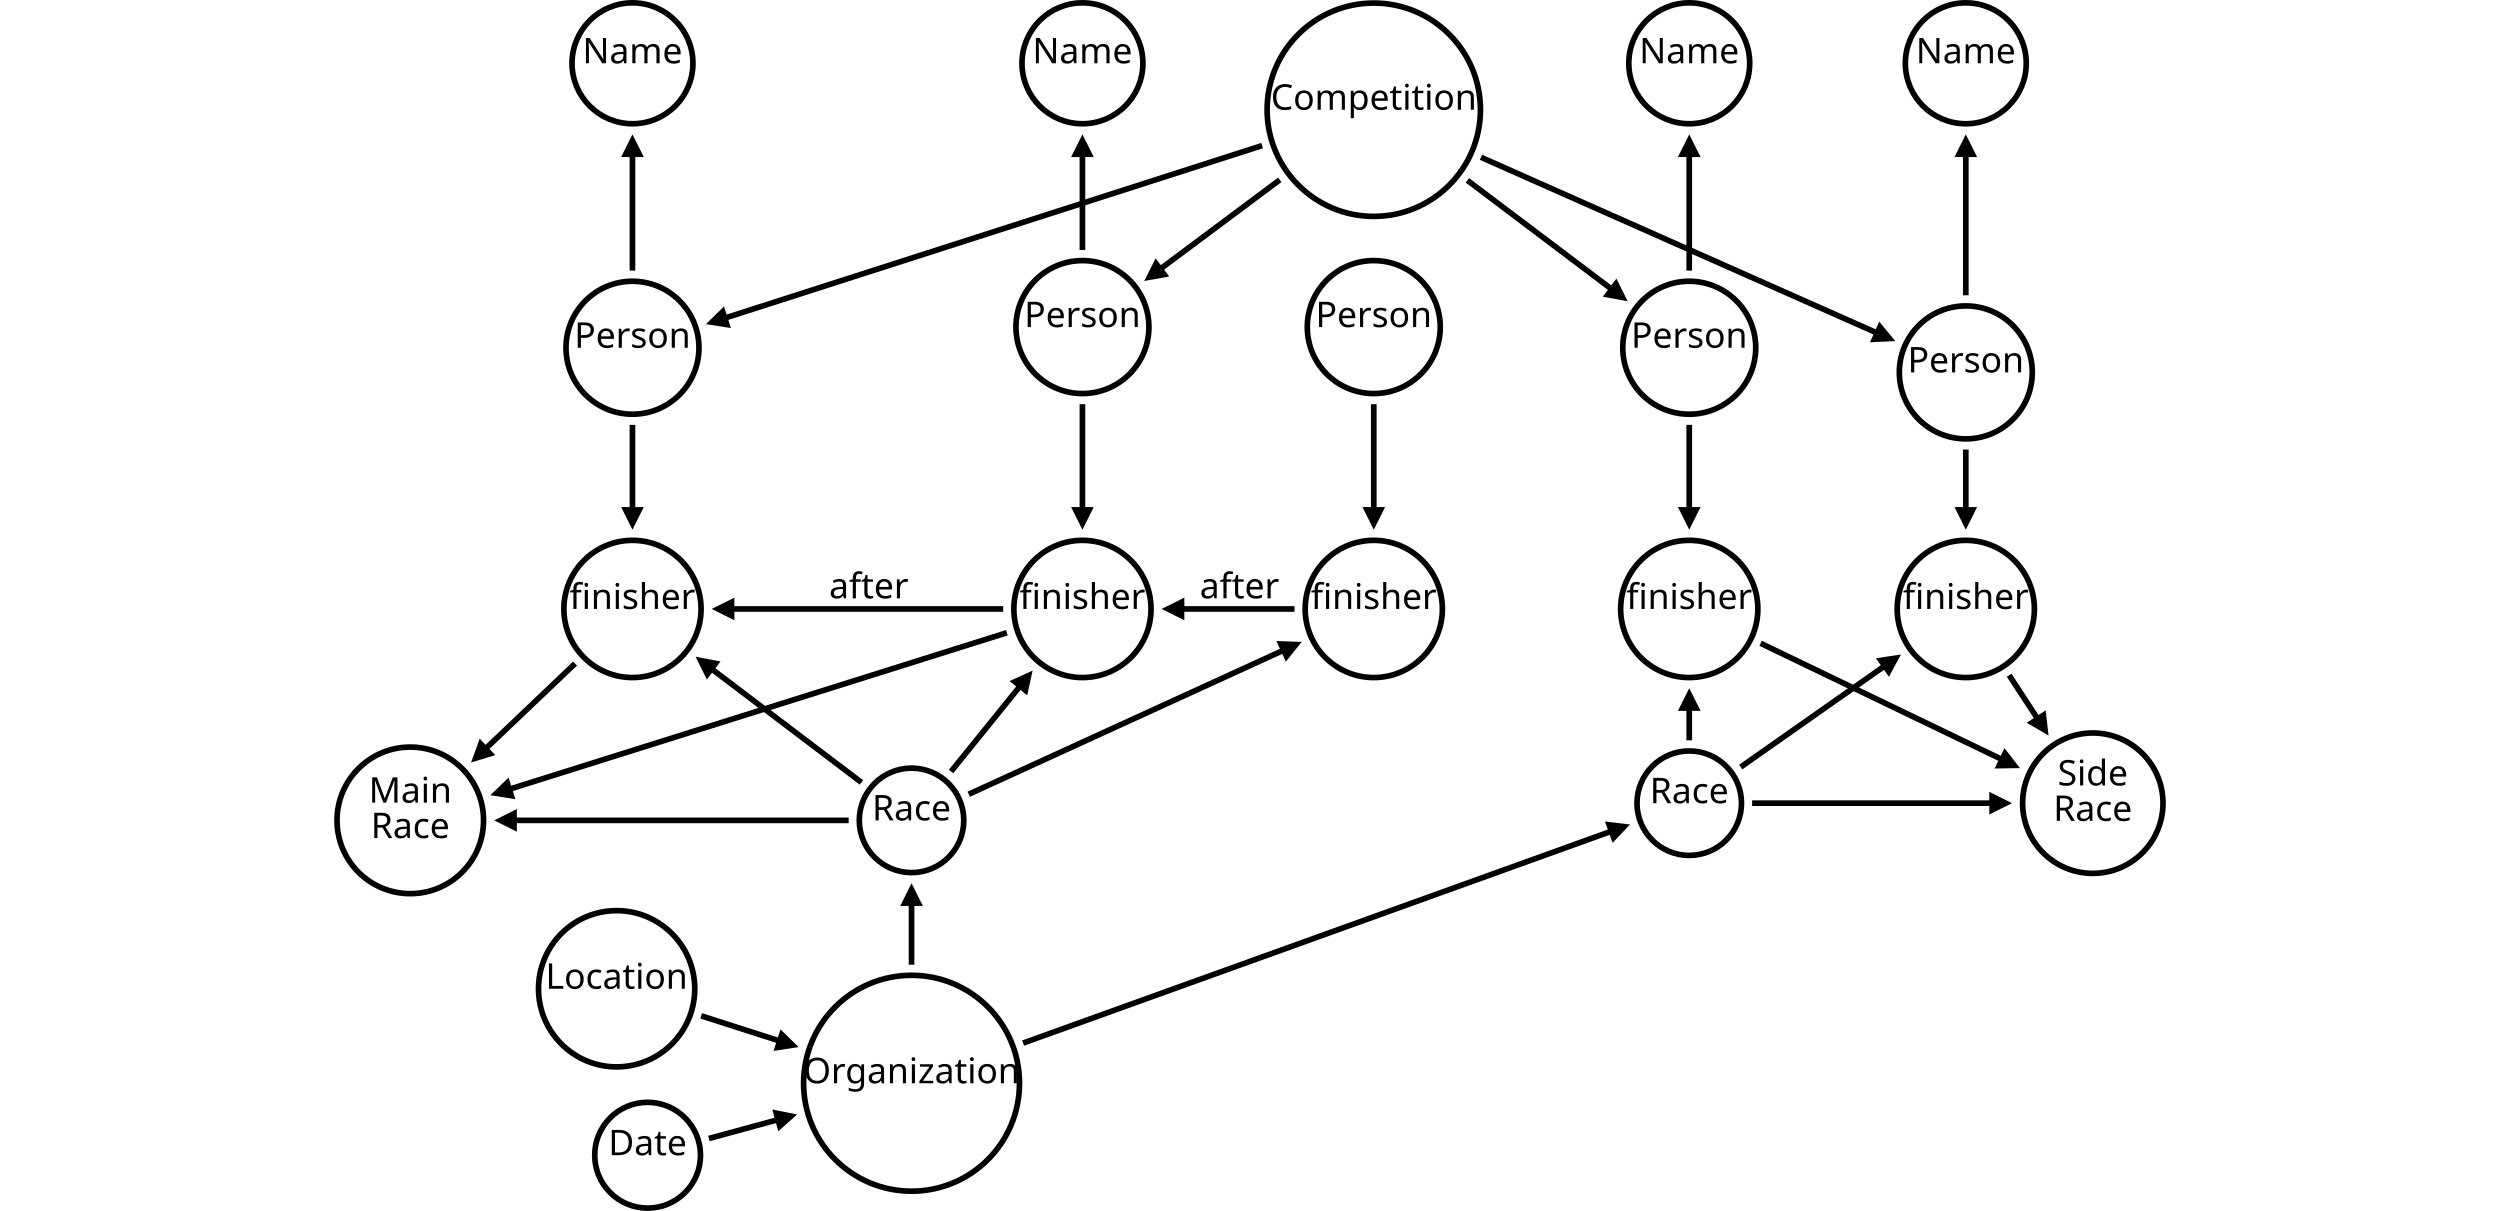
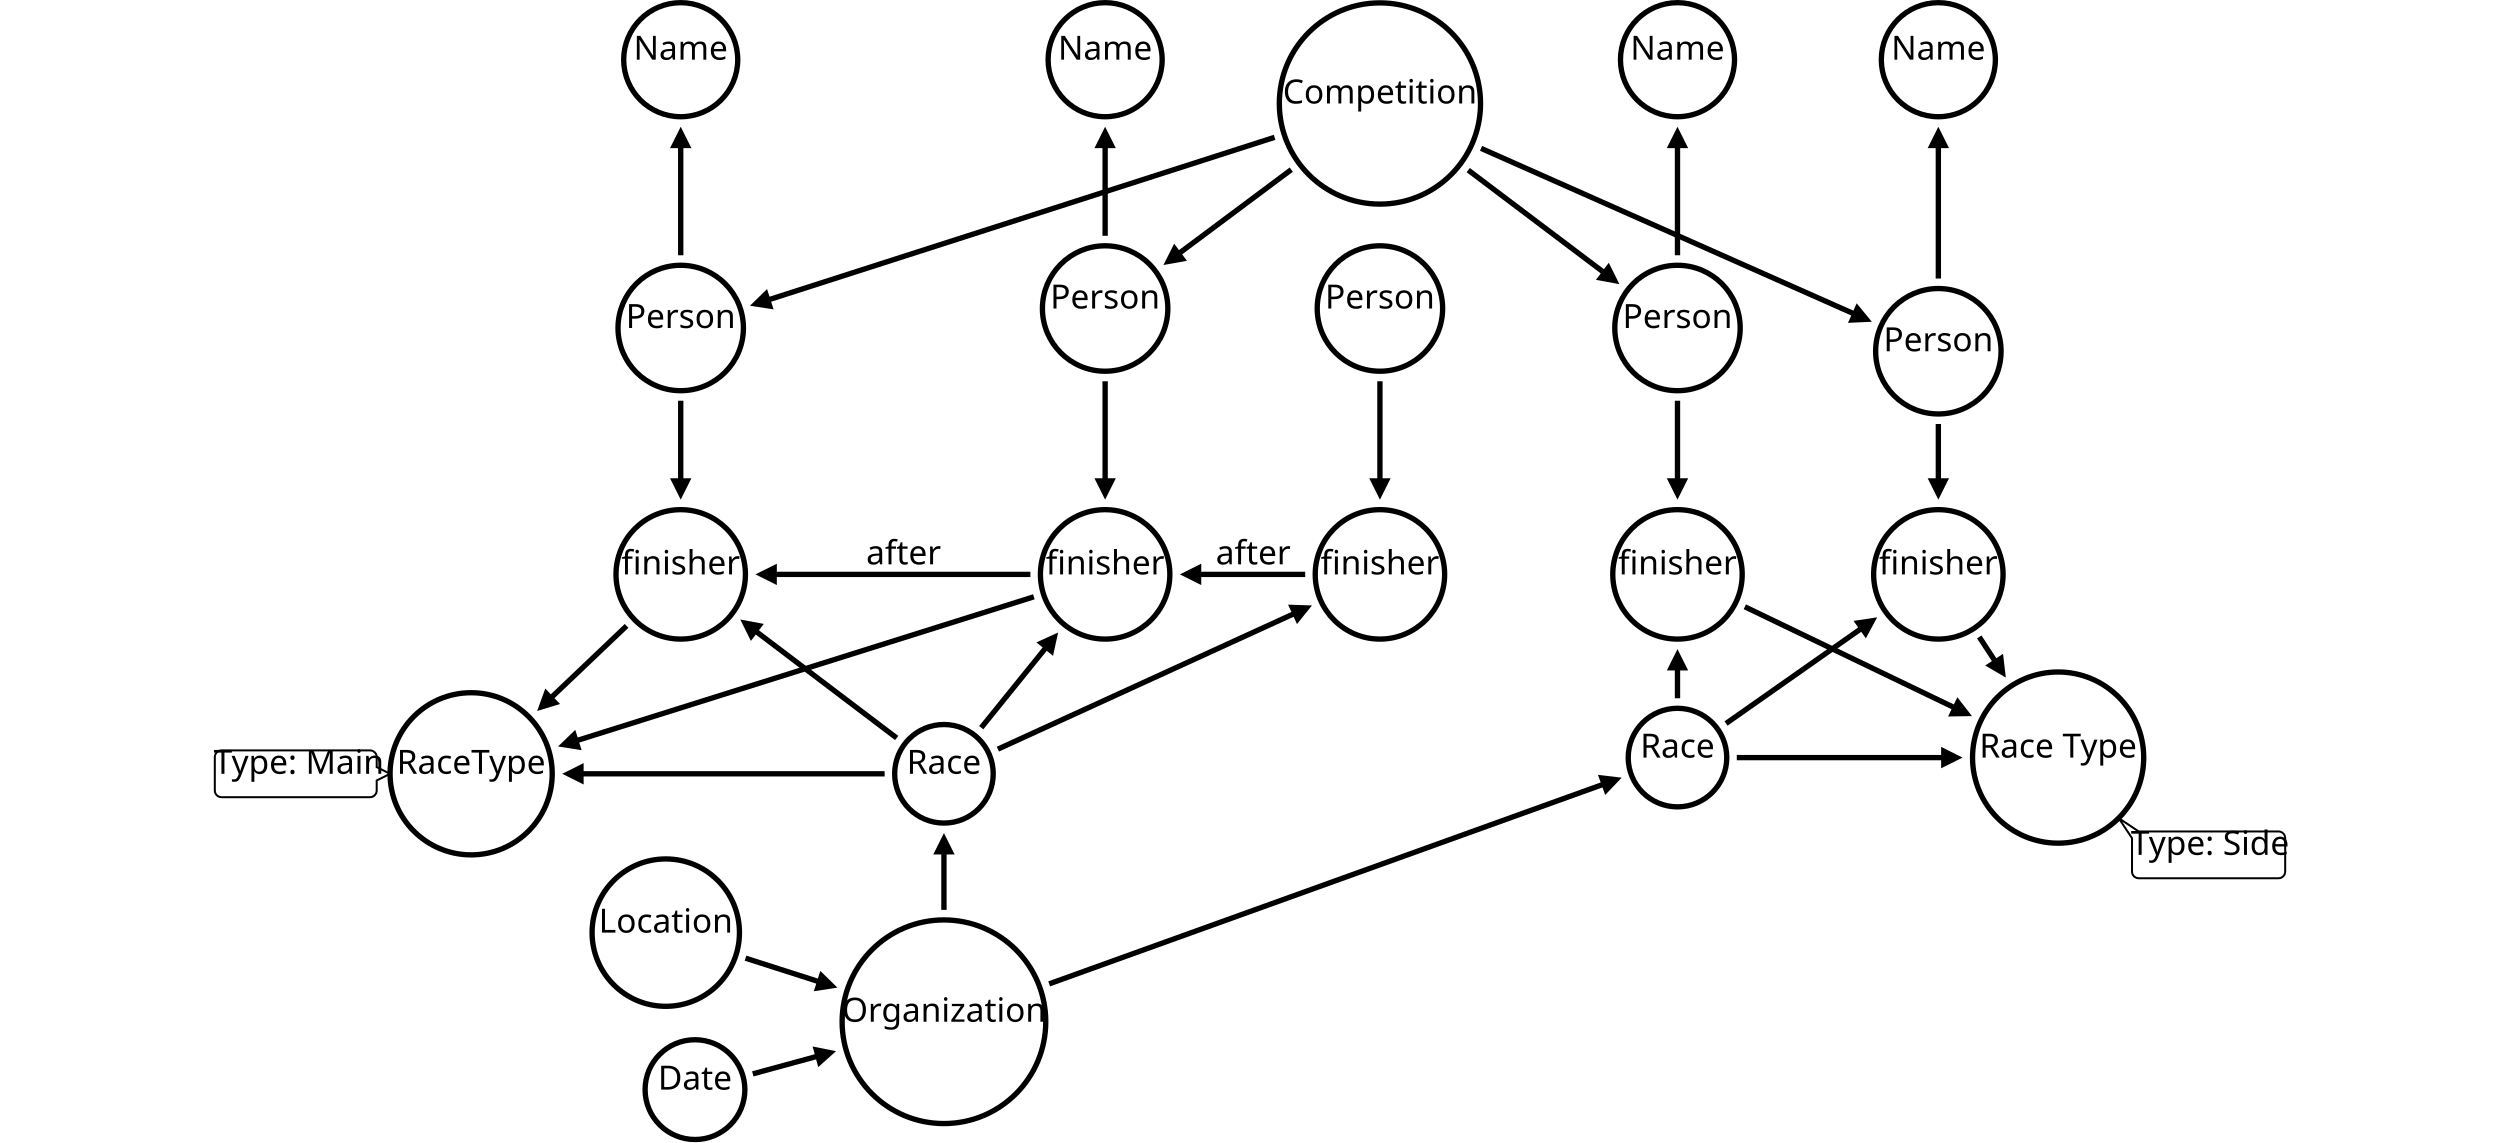
- <svg xmlns="http://www.w3.org/2000/svg" class="graphdiagram" viewBox="-1479.61 -1115.055 3528.494 1709.114">
+ <svg xmlns="http://www.w3.org/2000/svg" class="graphdiagram" viewBox="-1605.526 -1115.055 3740.879 1709.114">
  <g class="layer relationships">
    <g class="related-pair">
      <g class="relationship" transform="translate(-609.2957,280.4852) rotate(17.76362)">
        <path class="relationship" d="M 125.26 4 L 237.72 4 L 237.72 16 L 269.72 0 L 237.72 -16 L 237.72 -4 L 125.26 -4 Z" fill="rgb(0, 0, 0)" stroke="rgb(51, 51, 51)" stroke-width="0px" />
      </g>
    </g>
    <g class="related-pair">
      <g class="relationship" transform="translate(-565.5807,515.4088) rotate(-15.25193)">
        <path class="relationship" d="M 89.651 4 L 186.766 4 L 186.766 16 L 218.766 0 L 186.766 -16 L 186.766 -4 L 89.651 -4 Z" fill="rgb(0, 0, 0)" stroke="rgb(51, 51, 51)" stroke-width="0px" />
      </g>
    </g>
    <g class="related-pair">
      <g class="relationship" transform="translate(-586.939,-624.2647) rotate(-90)">
        <path class="relationship" d="M 108.832 4 L 269.131 4 L 269.131 16 L 301.131 0 L 269.131 -16 L 269.131 -4 L 108.832 -4 Z" fill="rgb(0, 0, 0)" stroke="rgb(51, 51, 51)" stroke-width="0px" />
      </g>
    </g>
    <g class="related-pair">
      <g class="relationship" transform="translate(-193.0563,413.8336) rotate(-90)">
        <path class="relationship" d="M 167.358 4 L 250.288 4 L 250.288 16 L 282.288 0 L 250.288 -16 L 250.288 -4 L 167.358 -4 Z" fill="rgb(0, 0, 0)" stroke="rgb(51, 51, 51)" stroke-width="0px" />
      </g>
    </g>
    <g class="related-pair">
      <g class="relationship" transform="translate(-586.939,-624.2647) rotate(90)">
        <path class="relationship" d="M 108.832 4 L 224.849 4 L 224.849 16 L 256.849 0 L 224.849 -16 L 224.849 -4 L 108.832 -4 Z" fill="rgb(0, 0, 0)" stroke="rgb(51, 51, 51)" stroke-width="0px" />
      </g>
    </g>
    <g class="related-pair">
      <g class="relationship" transform="translate(-193.0563,42.80892) rotate(-142.8534)">
        <path class="relationship" d="M 88.737 4 L 350.318 4 L 350.318 16 L 382.318 0 L 350.318 -16 L 350.318 -4 L 88.737 -4 Z" fill="rgb(0, 0, 0)" stroke="rgb(51, 51, 51)" stroke-width="0px" />
      </g>
    </g>
    <g class="related-pair">
      <g class="relationship" transform="translate(-193.0563,42.80892) rotate(-51.05124)">
        <path class="relationship" d="M 88.737 4 L 239.854 4 L 239.854 16 L 271.854 0 L 239.854 -16 L 239.854 -4 L 88.737 -4 Z" fill="rgb(0, 0, 0)" stroke="rgb(51, 51, 51)" stroke-width="0px" />
      </g>
    </g>
    <g class="related-pair">
      <g class="relationship" transform="translate(48.13731,-653.4161) rotate(90)">
        <path class="relationship" d="M 108.832 4 L 254 4 L 254 16 L 286 0 L 254 -16 L 254 -4 L 108.832 -4 Z" fill="rgb(0, 0, 0)" stroke="rgb(51, 51, 51)" stroke-width="0px" />
      </g>
    </g>
    <g class="related-pair">
      <g class="relationship" transform="translate(48.13731,-653.4161) rotate(-90)">
        <path class="relationship" d="M 108.832 4 L 239.979 4 L 239.979 16 L 271.979 0 L 239.979 -16 L 239.979 -4 L 108.832 -4 Z" fill="rgb(0, 0, 0)" stroke="rgb(51, 51, 51)" stroke-width="0px" />
      </g>
    </g>
    <g class="related-pair">
      <g class="relationship" transform="translate(48.13731,-255.5857) rotate(180)">
        <path class="relationship" d="M 111.83 4 L 491.246 4 L 491.246 16 L 523.246 0 L 491.246 -16 L 491.246 -4 L 111.83 -4 Z" fill="rgb(0, 0, 0)" stroke="rgb(51, 51, 51)" stroke-width="0px" />
        <text class="type" text-anchor="middle" baseline-shift="30%" alignment-baseline="alphabetic" transform="rotate(180)" x="-301.538" y="0" font-size="50px" font-family="'Gill Sans', 'Gill Sans MT', Calibri, sans-serif">after</text>
      </g>
    </g>
    <g class="related-pair">
      <g class="relationship" transform="translate(-193.0563,42.80892) rotate(180)">
-         <path class="relationship" d="M 88.737 4 L 557.046 4 L 557.046 16 L 589.046 0 L 557.046 -16 L 557.046 -4 L 88.737 -4 Z" fill="rgb(0, 0, 0)" stroke="rgb(51, 51, 51)" stroke-width="0px" />
+         <path class="relationship" d="M 88.737 4 L 539.154 4 L 539.154 16 L 571.154 0 L 539.154 -16 L 539.154 -4 L 88.737 -4 Z" fill="rgb(0, 0, 0)" stroke="rgb(51, 51, 51)" stroke-width="0px" />
      </g>
    </g>
    <g class="related-pair">
      <g class="relationship" transform="translate(-193.0563,413.8336) rotate(-19.80494)">
        <path class="relationship" d="M 167.358 4 L 1045.913 4 L 1045.913 16 L 1077.913 0 L 1045.913 -16 L 1045.913 -4 L 167.358 -4 Z" fill="rgb(0, 0, 0)" stroke="rgb(51, 51, 51)" stroke-width="0px" />
      </g>
    </g>
    <g class="related-pair">
      <g class="relationship" transform="translate(904.5875,18.55052) rotate(0)">
-         <path class="relationship" d="M 88.737 4 L 423.494 4 L 423.494 16 L 455.494 0 L 423.494 -16 L 423.494 -4 L 88.737 -4 Z" fill="rgb(0, 0, 0)" stroke="rgb(51, 51, 51)" stroke-width="0px" />
+         <path class="relationship" d="M 88.737 4 L 394.5 4 L 394.5 16 L 426.5 0 L 394.5 -16 L 394.5 -4 L 88.737 -4 Z" fill="rgb(0, 0, 0)" stroke="rgb(51, 51, 51)" stroke-width="0px" />
      </g>
    </g>
    <g class="related-pair">
      <g class="relationship" transform="translate(-586.939,-255.5857) rotate(136.4225)">
-         <path class="relationship" d="M 111.83 4 L 282.445 4 L 282.445 16 L 314.445 0 L 282.445 -16 L 282.445 -4 L 111.83 -4 Z" fill="rgb(0, 0, 0)" stroke="rgb(51, 51, 51)" stroke-width="0px" />
+         <path class="relationship" d="M 111.83 4 L 264.553 4 L 264.553 16 L 296.553 0 L 264.553 -16 L 264.553 -4 L 111.83 -4 Z" fill="rgb(0, 0, 0)" stroke="rgb(51, 51, 51)" stroke-width="0px" />
      </g>
    </g>
    <g class="related-pair">
      <g class="relationship" transform="translate(48.13731,-255.5857) rotate(162.5395)">
-         <path class="relationship" d="M 111.83 4 L 844.061 4 L 844.061 16 L 876.061 0 L 844.061 -16 L 844.061 -4 L 111.83 -4 Z" fill="rgb(0, 0, 0)" stroke="rgb(51, 51, 51)" stroke-width="0px" />
+         <path class="relationship" d="M 111.83 4 L 826.17 4 L 826.17 16 L 858.17 0 L 826.17 -16 L 826.17 -4 L 111.83 -4 Z" fill="rgb(0, 0, 0)" stroke="rgb(51, 51, 51)" stroke-width="0px" />
      </g>
    </g>
    <g class="related-pair">
      <g class="relationship" transform="translate(-193.0563,42.80892) rotate(-24.57872)">
        <path class="relationship" d="M 88.737 4 L 573.562 4 L 573.562 16 L 605.562 0 L 573.562 -16 L 573.562 -4 L 88.737 -4 Z" fill="rgb(0, 0, 0)" stroke="rgb(51, 51, 51)" stroke-width="0px" />
      </g>
    </g>
    <g class="related-pair">
      <g class="relationship" transform="translate(459.334,-653.4161) rotate(90)">
        <path class="relationship" d="M 108.832 4 L 254 4 L 254 16 L 286 0 L 254 -16 L 254 -4 L 108.832 -4 Z" fill="rgb(0, 0, 0)" stroke="rgb(51, 51, 51)" stroke-width="0px" />
      </g>
    </g>
    <g class="related-pair">
      <g class="relationship" transform="translate(904.5875,18.55052) rotate(-90)">
        <path class="relationship" d="M 88.737 4 L 130.306 4 L 130.306 16 L 162.306 0 L 130.306 -16 L 130.306 -4 L 88.737 -4 Z" fill="rgb(0, 0, 0)" stroke="rgb(51, 51, 51)" stroke-width="0px" />
      </g>
    </g>
    <g class="related-pair">
      <g class="relationship" transform="translate(904.5875,18.55052) rotate(-35.08043)">
        <path class="relationship" d="M 88.737 4 L 333.156 4 L 333.156 16 L 365.156 0 L 333.156 -16 L 333.156 -4 L 88.737 -4 Z" fill="rgb(0, 0, 0)" stroke="rgb(51, 51, 51)" stroke-width="0px" />
      </g>
    </g>
    <g class="related-pair">
      <g class="relationship" transform="translate(904.5875,-624.2647) rotate(90)">
        <path class="relationship" d="M 108.832 4 L 224.849 4 L 224.849 16 L 256.849 0 L 224.849 -16 L 224.849 -4 L 108.832 -4 Z" fill="rgb(0, 0, 0)" stroke="rgb(51, 51, 51)" stroke-width="0px" />
      </g>
    </g>
    <g class="related-pair">
      <g class="relationship" transform="translate(1294.927,-589.4621) rotate(90)">
        <path class="relationship" d="M 108.832 4 L 190.046 4 L 190.046 16 L 222.046 0 L 190.046 -16 L 190.046 -4 L 108.832 -4 Z" fill="rgb(0, 0, 0)" stroke="rgb(51, 51, 51)" stroke-width="0px" />
      </g>
    </g>
    <g class="related-pair">
      <g class="relationship" transform="translate(904.5875,-624.2647) rotate(-90)">
        <path class="relationship" d="M 108.832 4 L 269.131 4 L 269.131 16 L 301.131 0 L 269.131 -16 L 269.131 -4 L 108.832 -4 Z" fill="rgb(0, 0, 0)" stroke="rgb(51, 51, 51)" stroke-width="0px" />
      </g>
    </g>
    <g class="related-pair">
      <g class="relationship" transform="translate(1294.927,-589.4621) rotate(-90)">
        <path class="relationship" d="M 108.832 4 L 303.933 4 L 303.933 16 L 335.933 0 L 303.933 -16 L 303.933 -4 L 108.832 -4 Z" fill="rgb(0, 0, 0)" stroke="rgb(51, 51, 51)" stroke-width="0px" />
      </g>
    </g>
    <g class="related-pair">
      <g class="relationship" transform="translate(904.5875,-255.5857) rotate(25.70173)">
-         <path class="relationship" d="M 111.83 4 L 486.032 4 L 486.032 16 L 518.032 0 L 486.032 -16 L 486.032 -4 L 111.83 -4 Z" fill="rgb(0, 0, 0)" stroke="rgb(51, 51, 51)" stroke-width="0px" />
+         <path class="relationship" d="M 111.83 4 L 457.039 4 L 457.039 16 L 489.039 0 L 457.039 -16 L 457.039 -4 L 111.83 -4 Z" fill="rgb(0, 0, 0)" stroke="rgb(51, 51, 51)" stroke-width="0px" />
      </g>
    </g>
    <g class="related-pair">
      <g class="relationship" transform="translate(1294.927,-255.5857) rotate(56.82349)">
-         <path class="relationship" d="M 111.83 4 L 181.452 4 L 181.452 16 L 213.452 0 L 181.452 -16 L 181.452 -4 L 111.83 -4 Z" fill="rgb(0, 0, 0)" stroke="rgb(51, 51, 51)" stroke-width="0px" />
+         <path class="relationship" d="M 111.83 4 L 152.458 4 L 152.458 16 L 184.458 0 L 152.458 -16 L 152.458 -4 L 111.83 -4 Z" fill="rgb(0, 0, 0)" stroke="rgb(51, 51, 51)" stroke-width="0px" />
      </g>
    </g>
    <g class="related-pair">
      <g class="relationship" transform="translate(459.334,-255.5857) rotate(180)">
        <path class="relationship" d="M 111.83 4 L 267.366 4 L 267.366 16 L 299.366 0 L 267.366 -16 L 267.366 -4 L 111.83 -4 Z" fill="rgb(0, 0, 0)" stroke="rgb(51, 51, 51)" stroke-width="0px" />
        <text class="type" text-anchor="middle" baseline-shift="30%" alignment-baseline="alphabetic" transform="rotate(180)" x="-189.598" y="0" font-size="50px" font-family="'Gill Sans', 'Gill Sans MT', Calibri, sans-serif">after</text>
      </g>
    </g>
    <g class="related-pair">
      <g class="relationship" transform="translate(459.334,-960.1981) rotate(162.1994)">
        <path class="relationship" d="M 165.548 4 L 958.049 4 L 958.049 16 L 990.049 0 L 958.049 -16 L 958.049 -4 L 165.548 -4 Z" fill="rgb(0, 0, 0)" stroke="rgb(51, 51, 51)" stroke-width="0px" />
      </g>
    </g>
    <g class="related-pair">
      <g class="relationship" transform="translate(459.334,-960.1981) rotate(143.2744)">
        <path class="relationship" d="M 165.548 4 L 372.196 4 L 372.196 16 L 404.196 0 L 372.196 -16 L 372.196 -4 L 165.548 -4 Z" fill="rgb(0, 0, 0)" stroke="rgb(51, 51, 51)" stroke-width="0px" />
      </g>
    </g>
    <g class="related-pair">
      <g class="relationship" transform="translate(459.334,-960.1981) rotate(37.03371)">
        <path class="relationship" d="M 165.548 4 L 416.933 4 L 416.933 16 L 448.933 0 L 416.933 -16 L 416.933 -4 L 165.548 -4 Z" fill="rgb(0, 0, 0)" stroke="rgb(51, 51, 51)" stroke-width="0px" />
      </g>
    </g>
    <g class="related-pair">
      <g class="relationship" transform="translate(459.334,-960.1981) rotate(23.92591)">
        <path class="relationship" d="M 165.548 4 L 773.313 4 L 773.313 16 L 805.313 0 L 773.313 -16 L 773.313 -4 L 165.548 -4 Z" fill="rgb(0, 0, 0)" stroke="rgb(51, 51, 51)" stroke-width="0px" />
      </g>
    </g>
  </g>
  <g class="layer nodes">
    <circle class="node node-id-0" r="152.358" fill="rgb(255, 255, 255)" stroke="rgb(0, 0, 0)" stroke-width="8px" cx="-193.056" cy="413.834" />
    <circle class="node node-id-1" r="73.737" fill="rgb(255, 255, 255)" stroke="rgb(0, 0, 0)" stroke-width="8px" cx="-193.056" cy="42.809" />
    <circle class="node node-id-2" r="110.26" fill="rgb(255, 255, 255)" stroke="rgb(0, 0, 0)" stroke-width="8px" cx="-609.296" cy="280.485" />
    <circle class="node node-id-3" r="74.651" fill="rgb(255, 255, 255)" stroke="rgb(0, 0, 0)" stroke-width="8px" cx="-565.581" cy="515.409" />
    <circle class="node node-id-4" r="93.832" fill="rgb(255, 255, 255)" stroke="rgb(0, 0, 0)" stroke-width="8px" cx="-586.939" cy="-624.265" />
    <circle class="node node-id-5" r="85.33" fill="rgb(255, 255, 255)" stroke="rgb(0, 0, 0)" stroke-width="8px" cx="-586.939" cy="-1025.725" />
    <circle class="node node-id-6" r="96.83" fill="rgb(255, 255, 255)" stroke="rgb(0, 0, 0)" stroke-width="8px" cx="-586.939" cy="-255.586" />
    <circle class="node node-id-7" r="96.83" fill="rgb(255, 255, 255)" stroke="rgb(0, 0, 0)" stroke-width="8px" cx="48.137" cy="-255.586" />
    <circle class="node node-id-8" r="93.832" fill="rgb(255, 255, 255)" stroke="rgb(0, 0, 0)" stroke-width="8px" cx="48.137" cy="-653.416" />
    <circle class="node node-id-9" r="85.33" fill="rgb(255, 255, 255)" stroke="rgb(0, 0, 0)" stroke-width="8px" cx="48.137" cy="-1025.725" />
-     <circle class="node node-id-10" r="103.428" fill="rgb(255, 255, 255)" stroke="rgb(0, 0, 0)" stroke-width="8px" cx="-900.53" cy="42.809" />
+     <circle class="node node-id-10" r="121.32" fill="rgb(255, 255, 255)" stroke="rgb(0, 0, 0)" stroke-width="8px" cx="-900.53" cy="42.809" />
    <circle class="node node-id-11" r="73.737" fill="rgb(255, 255, 255)" stroke="rgb(0, 0, 0)" stroke-width="8px" cx="904.587" cy="18.551" />
-     <circle class="node node-id-12" r="99.075" fill="rgb(255, 255, 255)" stroke="rgb(0, 0, 0)" stroke-width="8px" cx="1474.156" cy="18.551" />
+     <circle class="node node-id-12" r="128.068" fill="rgb(255, 255, 255)" stroke="rgb(0, 0, 0)" stroke-width="8px" cx="1474.156" cy="18.551" />
    <circle class="node node-id-13" r="96.83" fill="rgb(255, 255, 255)" stroke="rgb(0, 0, 0)" stroke-width="8px" cx="459.334" cy="-255.586" />
    <circle class="node node-id-14" r="93.832" fill="rgb(255, 255, 255)" stroke="rgb(0, 0, 0)" stroke-width="8px" cx="459.334" cy="-653.416" />
    <circle class="node node-id-15" r="96.83" fill="rgb(255, 255, 255)" stroke="rgb(0, 0, 0)" stroke-width="8px" cx="904.587" cy="-255.586" />
    <circle class="node node-id-16" r="96.83" fill="rgb(255, 255, 255)" stroke="rgb(0, 0, 0)" stroke-width="8px" cx="1294.927" cy="-255.586" />
    <circle class="node node-id-17" r="93.832" fill="rgb(255, 255, 255)" stroke="rgb(0, 0, 0)" stroke-width="8px" cx="904.587" cy="-624.265" />
    <circle class="node node-id-18" r="93.832" fill="rgb(255, 255, 255)" stroke="rgb(0, 0, 0)" stroke-width="8px" cx="1294.927" cy="-589.462" />
    <circle class="node node-id-19" r="85.33" fill="rgb(255, 255, 255)" stroke="rgb(0, 0, 0)" stroke-width="8px" cx="904.587" cy="-1025.725" />
    <circle class="node node-id-20" r="85.33" fill="rgb(255, 255, 255)" stroke="rgb(0, 0, 0)" stroke-width="8px" cx="1294.927" cy="-1025.725" />
    <circle class="node node-id-21" r="150.548" fill="rgb(255, 255, 255)" stroke="rgb(0, 0, 0)" stroke-width="8px" cx="459.334" cy="-960.198" />
    <g class="caption">
      <text class="caption node" text-anchor="middle" alignment-baseline="central" x="-193.056" y="413.834" font-size="50px" font-family="'Gill Sans', 'Gill Sans MT', Calibri, sans-serif">Organization</text>
    </g>
    <g class="caption">
      <text class="caption node" text-anchor="middle" alignment-baseline="central" x="-193.056" y="42.809" font-size="50px" font-family="'Gill Sans', 'Gill Sans MT', Calibri, sans-serif">Race</text>
    </g>
    <g class="caption">
      <text class="caption node" text-anchor="middle" alignment-baseline="central" x="-609.296" y="280.485" font-size="50px" font-family="'Gill Sans', 'Gill Sans MT', Calibri, sans-serif">Location</text>
    </g>
    <g class="caption">
      <text class="caption node" text-anchor="middle" alignment-baseline="central" x="-565.581" y="515.409" font-size="50px" font-family="'Gill Sans', 'Gill Sans MT', Calibri, sans-serif">Date</text>
    </g>
    <g class="caption">
      <text class="caption node" text-anchor="middle" alignment-baseline="central" x="-586.939" y="-624.265" font-size="50px" font-family="'Gill Sans', 'Gill Sans MT', Calibri, sans-serif">Person</text>
    </g>
    <g class="caption">
      <text class="caption node" text-anchor="middle" alignment-baseline="central" x="-586.939" y="-1025.725" font-size="50px" font-family="'Gill Sans', 'Gill Sans MT', Calibri, sans-serif">Name</text>
    </g>
    <g class="caption">
      <text class="caption node" text-anchor="middle" alignment-baseline="central" x="-586.939" y="-255.586" font-size="50px" font-family="'Gill Sans', 'Gill Sans MT', Calibri, sans-serif">finisher</text>
    </g>
    <g class="caption">
      <text class="caption node" text-anchor="middle" alignment-baseline="central" x="48.137" y="-255.586" font-size="50px" font-family="'Gill Sans', 'Gill Sans MT', Calibri, sans-serif">finisher</text>
    </g>
    <g class="caption">
      <text class="caption node" text-anchor="middle" alignment-baseline="central" x="48.137" y="-653.416" font-size="50px" font-family="'Gill Sans', 'Gill Sans MT', Calibri, sans-serif">Person</text>
    </g>
    <g class="caption">
      <text class="caption node" text-anchor="middle" alignment-baseline="central" x="48.137" y="-1025.725" font-size="50px" font-family="'Gill Sans', 'Gill Sans MT', Calibri, sans-serif">Name</text>
    </g>
    <g class="caption">
-       <text class="caption node" text-anchor="middle" alignment-baseline="central" x="-900.53" y="17.809" font-size="50px" font-family="'Gill Sans', 'Gill Sans MT', Calibri, sans-serif">Main</text>
-       <text class="caption node" text-anchor="middle" alignment-baseline="central" x="-900.53" y="67.809" font-size="50px" font-family="'Gill Sans', 'Gill Sans MT', Calibri, sans-serif">Race</text>
+       <text class="caption node" text-anchor="middle" alignment-baseline="central" x="-900.53" y="42.809" font-size="50px" font-family="'Gill Sans', 'Gill Sans MT', Calibri, sans-serif">RaceType</text>
    </g>
    <g class="caption">
      <text class="caption node" text-anchor="middle" alignment-baseline="central" x="904.587" y="18.551" font-size="50px" font-family="'Gill Sans', 'Gill Sans MT', Calibri, sans-serif">Race</text>
    </g>
    <g class="caption">
-       <text class="caption node" text-anchor="middle" alignment-baseline="central" x="1474.156" y="-6.449" font-size="50px" font-family="'Gill Sans', 'Gill Sans MT', Calibri, sans-serif">Side</text>
-       <text class="caption node" text-anchor="middle" alignment-baseline="central" x="1474.156" y="43.551" font-size="50px" font-family="'Gill Sans', 'Gill Sans MT', Calibri, sans-serif">Race</text>
+       <text class="caption node" text-anchor="middle" alignment-baseline="central" x="1474.156" y="18.551" font-size="50px" font-family="'Gill Sans', 'Gill Sans MT', Calibri, sans-serif">Race Type</text>
    </g>
    <g class="caption">
      <text class="caption node" text-anchor="middle" alignment-baseline="central" x="459.334" y="-255.586" font-size="50px" font-family="'Gill Sans', 'Gill Sans MT', Calibri, sans-serif">finisher</text>
    </g>
    <g class="caption">
      <text class="caption node" text-anchor="middle" alignment-baseline="central" x="459.334" y="-653.416" font-size="50px" font-family="'Gill Sans', 'Gill Sans MT', Calibri, sans-serif">Person</text>
    </g>
    <g class="caption">
      <text class="caption node" text-anchor="middle" alignment-baseline="central" x="904.587" y="-255.586" font-size="50px" font-family="'Gill Sans', 'Gill Sans MT', Calibri, sans-serif">finisher</text>
    </g>
    <g class="caption">
      <text class="caption node" text-anchor="middle" alignment-baseline="central" x="1294.927" y="-255.586" font-size="50px" font-family="'Gill Sans', 'Gill Sans MT', Calibri, sans-serif">finisher</text>
    </g>
    <g class="caption">
      <text class="caption node" text-anchor="middle" alignment-baseline="central" x="904.587" y="-624.265" font-size="50px" font-family="'Gill Sans', 'Gill Sans MT', Calibri, sans-serif">Person</text>
    </g>
    <g class="caption">
      <text class="caption node" text-anchor="middle" alignment-baseline="central" x="1294.927" y="-589.462" font-size="50px" font-family="'Gill Sans', 'Gill Sans MT', Calibri, sans-serif">Person</text>
    </g>
    <g class="caption">
      <text class="caption node" text-anchor="middle" alignment-baseline="central" x="904.587" y="-1025.725" font-size="50px" font-family="'Gill Sans', 'Gill Sans MT', Calibri, sans-serif">Name</text>
    </g>
    <g class="caption">
      <text class="caption node" text-anchor="middle" alignment-baseline="central" x="1294.927" y="-1025.725" font-size="50px" font-family="'Gill Sans', 'Gill Sans MT', Calibri, sans-serif">Name</text>
    </g>
    <g class="caption">
      <text class="caption node" text-anchor="middle" alignment-baseline="central" x="459.334" y="-960.198" font-size="50px" font-family="'Gill Sans', 'Gill Sans MT', Calibri, sans-serif">Competition</text>
    </g>
  </g>
-   <g class="layer properties" />
+   <g class="layer properties">
+     <g class="speech-bubble node-speech-bubble" transform="translate(-1021.85,42.80892) ">
+       <path class="speech-bubble-outline" transform="scale(-1,1) " d="M 0 0 L 20 -10 L 20 -25 A 10 10 0 0 1 30 -35 L 252.241 -35 A 10 10 0 0 1 262.241 -25 L 262.241 25 A 10 10 0 0 1 252.241 35 L 30 35 A 10 10 0 0 1 20 25 L 20 10 Z" fill="rgb(255, 255, 255)" stroke="rgb(0, 0, 0)" stroke-width="3px" />
+       <text class="speech-bubble-content property-key" x="-126.338" y="0" alignment-baseline="central" text-anchor="end" font-size="50px" font-family="'Gill Sans', 'Gill Sans MT', Calibri, sans-serif" xml:space="preserve">Type: </text>
+       <text class="speech-bubble-content property-value" x="-126.338" y="0" alignment-baseline="central" font-size="50px" font-family="'Gill Sans', 'Gill Sans MT', Calibri, sans-serif">Main</text>
+     </g>
+     <g class="speech-bubble node-speech-bubble" transform="translate(1564.714,109.1085) ">
+       <path class="speech-bubble-outline" transform="scale(1,1) " d="M 0 0 L 30 20 L 239.204 20 A 10 10 0 0 1 249.204 30 L 249.204 80 A 10 10 0 0 1 239.204 90 L 30 90 A 10 10 0 0 1 20 80 L 20 30 Z" fill="rgb(255, 255, 255)" stroke="rgb(0, 0, 0)" stroke-width="3px" />
+       <text class="speech-bubble-content property-key" x="155.903" y="55" alignment-baseline="central" text-anchor="end" font-size="50px" font-family="'Gill Sans', 'Gill Sans MT', Calibri, sans-serif" xml:space="preserve">Type: </text>
+       <text class="speech-bubble-content property-value" x="155.903" y="55" alignment-baseline="central" font-size="50px" font-family="'Gill Sans', 'Gill Sans MT', Calibri, sans-serif">Side</text>
+     </g>
+   </g>
  <g class="layer overlay">
    <circle class="node overlay" r="156.358" stroke="none" fill="rgba(255, 255, 255, 0)" cx="-193.056" cy="413.834" />
    <circle class="node overlay" r="77.737" stroke="none" fill="rgba(255, 255, 255, 0)" cx="-193.056" cy="42.809" />
    <circle class="node overlay" r="114.26" stroke="none" fill="rgba(255, 255, 255, 0)" cx="-609.296" cy="280.485" />
    <circle class="node overlay" r="78.651" stroke="none" fill="rgba(255, 255, 255, 0)" cx="-565.581" cy="515.409" />
    <circle class="node overlay" r="97.832" stroke="none" fill="rgba(255, 255, 255, 0)" cx="-586.939" cy="-624.265" />
    <circle class="node overlay" r="89.33" stroke="none" fill="rgba(255, 255, 255, 0)" cx="-586.939" cy="-1025.725" />
    <circle class="node overlay" r="100.83" stroke="none" fill="rgba(255, 255, 255, 0)" cx="-586.939" cy="-255.586" />
    <circle class="node overlay" r="100.83" stroke="none" fill="rgba(255, 255, 255, 0)" cx="48.137" cy="-255.586" />
    <circle class="node overlay" r="97.832" stroke="none" fill="rgba(255, 255, 255, 0)" cx="48.137" cy="-653.416" />
    <circle class="node overlay" r="89.33" stroke="none" fill="rgba(255, 255, 255, 0)" cx="48.137" cy="-1025.725" />
-     <circle class="node overlay" r="107.428" stroke="none" fill="rgba(255, 255, 255, 0)" cx="-900.53" cy="42.809" />
+     <circle class="node overlay" r="125.32" stroke="none" fill="rgba(255, 255, 255, 0)" cx="-900.53" cy="42.809" />
    <circle class="node overlay" r="77.737" stroke="none" fill="rgba(255, 255, 255, 0)" cx="904.587" cy="18.551" />
-     <circle class="node overlay" r="103.075" stroke="none" fill="rgba(255, 255, 255, 0)" cx="1474.156" cy="18.551" />
+     <circle class="node overlay" r="132.068" stroke="none" fill="rgba(255, 255, 255, 0)" cx="1474.156" cy="18.551" />
    <circle class="node overlay" r="100.83" stroke="none" fill="rgba(255, 255, 255, 0)" cx="459.334" cy="-255.586" />
    <circle class="node overlay" r="97.832" stroke="none" fill="rgba(255, 255, 255, 0)" cx="459.334" cy="-653.416" />
    <circle class="node overlay" r="100.83" stroke="none" fill="rgba(255, 255, 255, 0)" cx="904.587" cy="-255.586" />
    <circle class="node overlay" r="100.83" stroke="none" fill="rgba(255, 255, 255, 0)" cx="1294.927" cy="-255.586" />
    <circle class="node overlay" r="97.832" stroke="none" fill="rgba(255, 255, 255, 0)" cx="904.587" cy="-624.265" />
    <circle class="node overlay" r="97.832" stroke="none" fill="rgba(255, 255, 255, 0)" cx="1294.927" cy="-589.462" />
    <circle class="node overlay" r="89.33" stroke="none" fill="rgba(255, 255, 255, 0)" cx="904.587" cy="-1025.725" />
    <circle class="node overlay" r="89.33" stroke="none" fill="rgba(255, 255, 255, 0)" cx="1294.927" cy="-1025.725" />
    <circle class="node overlay" r="154.548" stroke="none" fill="rgba(255, 255, 255, 0)" cx="459.334" cy="-960.198" />
    <circle class="node ring" r="161.358" fill="none" stroke="rgba(255, 255, 255, 0)" stroke-width="10px" cx="-193.056" cy="413.834" />
    <circle class="node ring" r="82.737" fill="none" stroke="rgba(255, 255, 255, 0)" stroke-width="10px" cx="-193.056" cy="42.809" />
    <circle class="node ring" r="119.26" fill="none" stroke="rgba(255, 255, 255, 0)" stroke-width="10px" cx="-609.296" cy="280.485" />
    <circle class="node ring" r="83.651" fill="none" stroke="rgba(255, 255, 255, 0)" stroke-width="10px" cx="-565.581" cy="515.409" />
    <circle class="node ring" r="102.832" fill="none" stroke="rgba(255, 255, 255, 0)" stroke-width="10px" cx="-586.939" cy="-624.265" />
    <circle class="node ring" r="94.33" fill="none" stroke="rgba(255, 255, 255, 0)" stroke-width="10px" cx="-586.939" cy="-1025.725" />
    <circle class="node ring" r="105.83" fill="none" stroke="rgba(255, 255, 255, 0)" stroke-width="10px" cx="-586.939" cy="-255.586" />
    <circle class="node ring" r="105.83" fill="none" stroke="rgba(255, 255, 255, 0)" stroke-width="10px" cx="48.137" cy="-255.586" />
    <circle class="node ring" r="102.832" fill="none" stroke="rgba(255, 255, 255, 0)" stroke-width="10px" cx="48.137" cy="-653.416" />
    <circle class="node ring" r="94.33" fill="none" stroke="rgba(255, 255, 255, 0)" stroke-width="10px" cx="48.137" cy="-1025.725" />
-     <circle class="node ring" r="112.428" fill="none" stroke="rgba(255, 255, 255, 0)" stroke-width="10px" cx="-900.53" cy="42.809" />
+     <circle class="node ring" r="130.32" fill="none" stroke="rgba(255, 255, 255, 0)" stroke-width="10px" cx="-900.53" cy="42.809" />
    <circle class="node ring" r="82.737" fill="none" stroke="rgba(255, 255, 255, 0)" stroke-width="10px" cx="904.587" cy="18.551" />
-     <circle class="node ring" r="108.075" fill="none" stroke="rgba(255, 255, 255, 0)" stroke-width="10px" cx="1474.156" cy="18.551" />
+     <circle class="node ring" r="137.068" fill="none" stroke="rgba(255, 255, 255, 0)" stroke-width="10px" cx="1474.156" cy="18.551" />
    <circle class="node ring" r="105.83" fill="none" stroke="rgba(255, 255, 255, 0)" stroke-width="10px" cx="459.334" cy="-255.586" />
    <circle class="node ring" r="102.832" fill="none" stroke="rgba(255, 255, 255, 0)" stroke-width="10px" cx="459.334" cy="-653.416" />
    <circle class="node ring" r="105.83" fill="none" stroke="rgba(255, 255, 255, 0)" stroke-width="10px" cx="904.587" cy="-255.586" />
    <circle class="node ring" r="105.83" fill="none" stroke="rgba(255, 255, 255, 0)" stroke-width="10px" cx="1294.927" cy="-255.586" />
    <circle class="node ring" r="102.832" fill="none" stroke="rgba(255, 255, 255, 0)" stroke-width="10px" cx="904.587" cy="-624.265" />
    <circle class="node ring" r="102.832" fill="none" stroke="rgba(255, 255, 255, 0)" stroke-width="10px" cx="1294.927" cy="-589.462" />
    <circle class="node ring" r="94.33" fill="none" stroke="rgba(255, 255, 255, 0)" stroke-width="10px" cx="904.587" cy="-1025.725" />
    <circle class="node ring" r="94.33" fill="none" stroke="rgba(255, 255, 255, 0)" stroke-width="10px" cx="1294.927" cy="-1025.725" />
    <circle class="node ring" r="159.548" fill="none" stroke="rgba(255, 255, 255, 0)" stroke-width="10px" cx="459.334" cy="-960.198" />
    <path class="relationship overlay" fill="rgba(255, 255, 255, 0)" stroke="rgba(255, 255, 255, 0)" stroke-width="10px" transform="translate(-609.2957,280.4852) rotate(17.76362)" d="M 125.26 4 L 237.72 4 L 237.72 16 L 269.72 0 L 237.72 -16 L 237.72 -4 L 125.26 -4 Z" />
    <path class="relationship overlay" fill="rgba(255, 255, 255, 0)" stroke="rgba(255, 255, 255, 0)" stroke-width="10px" transform="translate(-565.5807,515.4088) rotate(-15.25193)" d="M 89.651 4 L 186.766 4 L 186.766 16 L 218.766 0 L 186.766 -16 L 186.766 -4 L 89.651 -4 Z" />
    <path class="relationship overlay" fill="rgba(255, 255, 255, 0)" stroke="rgba(255, 255, 255, 0)" stroke-width="10px" transform="translate(-586.939,-624.2647) rotate(-90)" d="M 108.832 4 L 269.131 4 L 269.131 16 L 301.131 0 L 269.131 -16 L 269.131 -4 L 108.832 -4 Z" />
    <path class="relationship overlay" fill="rgba(255, 255, 255, 0)" stroke="rgba(255, 255, 255, 0)" stroke-width="10px" transform="translate(-193.0563,413.8336) rotate(-90)" d="M 167.358 4 L 250.288 4 L 250.288 16 L 282.288 0 L 250.288 -16 L 250.288 -4 L 167.358 -4 Z" />
    <path class="relationship overlay" fill="rgba(255, 255, 255, 0)" stroke="rgba(255, 255, 255, 0)" stroke-width="10px" transform="translate(-586.939,-624.2647) rotate(90)" d="M 108.832 4 L 224.849 4 L 224.849 16 L 256.849 0 L 224.849 -16 L 224.849 -4 L 108.832 -4 Z" />
    <path class="relationship overlay" fill="rgba(255, 255, 255, 0)" stroke="rgba(255, 255, 255, 0)" stroke-width="10px" transform="translate(-193.0563,42.80892) rotate(-142.8534)" d="M 88.737 4 L 350.318 4 L 350.318 16 L 382.318 0 L 350.318 -16 L 350.318 -4 L 88.737 -4 Z" />
    <path class="relationship overlay" fill="rgba(255, 255, 255, 0)" stroke="rgba(255, 255, 255, 0)" stroke-width="10px" transform="translate(-193.0563,42.80892) rotate(-51.05124)" d="M 88.737 4 L 239.854 4 L 239.854 16 L 271.854 0 L 239.854 -16 L 239.854 -4 L 88.737 -4 Z" />
    <path class="relationship overlay" fill="rgba(255, 255, 255, 0)" stroke="rgba(255, 255, 255, 0)" stroke-width="10px" transform="translate(48.13731,-653.4161) rotate(90)" d="M 108.832 4 L 254 4 L 254 16 L 286 0 L 254 -16 L 254 -4 L 108.832 -4 Z" />
    <path class="relationship overlay" fill="rgba(255, 255, 255, 0)" stroke="rgba(255, 255, 255, 0)" stroke-width="10px" transform="translate(48.13731,-653.4161) rotate(-90)" d="M 108.832 4 L 239.979 4 L 239.979 16 L 271.979 0 L 239.979 -16 L 239.979 -4 L 108.832 -4 Z" />
    <path class="relationship overlay" fill="rgba(255, 255, 255, 0)" stroke="rgba(255, 255, 255, 0)" stroke-width="10px" transform="translate(48.13731,-255.5857) rotate(180)" d="M 111.83 4 L 491.246 4 L 491.246 16 L 523.246 0 L 491.246 -16 L 491.246 -4 L 111.83 -4 Z" />
-     <path class="relationship overlay" fill="rgba(255, 255, 255, 0)" stroke="rgba(255, 255, 255, 0)" stroke-width="10px" transform="translate(-193.0563,42.80892) rotate(180)" d="M 88.737 4 L 557.046 4 L 557.046 16 L 589.046 0 L 557.046 -16 L 557.046 -4 L 88.737 -4 Z" />
+     <path class="relationship overlay" fill="rgba(255, 255, 255, 0)" stroke="rgba(255, 255, 255, 0)" stroke-width="10px" transform="translate(-193.0563,42.80892) rotate(180)" d="M 88.737 4 L 539.154 4 L 539.154 16 L 571.154 0 L 539.154 -16 L 539.154 -4 L 88.737 -4 Z" />
    <path class="relationship overlay" fill="rgba(255, 255, 255, 0)" stroke="rgba(255, 255, 255, 0)" stroke-width="10px" transform="translate(-193.0563,413.8336) rotate(-19.80494)" d="M 167.358 4 L 1045.913 4 L 1045.913 16 L 1077.913 0 L 1045.913 -16 L 1045.913 -4 L 167.358 -4 Z" />
-     <path class="relationship overlay" fill="rgba(255, 255, 255, 0)" stroke="rgba(255, 255, 255, 0)" stroke-width="10px" transform="translate(904.5875,18.55052) rotate(0)" d="M 88.737 4 L 423.494 4 L 423.494 16 L 455.494 0 L 423.494 -16 L 423.494 -4 L 88.737 -4 Z" />
-     <path class="relationship overlay" fill="rgba(255, 255, 255, 0)" stroke="rgba(255, 255, 255, 0)" stroke-width="10px" transform="translate(-586.939,-255.5857) rotate(136.4225)" d="M 111.83 4 L 282.445 4 L 282.445 16 L 314.445 0 L 282.445 -16 L 282.445 -4 L 111.83 -4 Z" />
-     <path class="relationship overlay" fill="rgba(255, 255, 255, 0)" stroke="rgba(255, 255, 255, 0)" stroke-width="10px" transform="translate(48.13731,-255.5857) rotate(162.5395)" d="M 111.83 4 L 844.061 4 L 844.061 16 L 876.061 0 L 844.061 -16 L 844.061 -4 L 111.83 -4 Z" />
+     <path class="relationship overlay" fill="rgba(255, 255, 255, 0)" stroke="rgba(255, 255, 255, 0)" stroke-width="10px" transform="translate(904.5875,18.55052) rotate(0)" d="M 88.737 4 L 394.5 4 L 394.5 16 L 426.5 0 L 394.5 -16 L 394.5 -4 L 88.737 -4 Z" />
+     <path class="relationship overlay" fill="rgba(255, 255, 255, 0)" stroke="rgba(255, 255, 255, 0)" stroke-width="10px" transform="translate(-586.939,-255.5857) rotate(136.4225)" d="M 111.83 4 L 264.553 4 L 264.553 16 L 296.553 0 L 264.553 -16 L 264.553 -4 L 111.83 -4 Z" />
+     <path class="relationship overlay" fill="rgba(255, 255, 255, 0)" stroke="rgba(255, 255, 255, 0)" stroke-width="10px" transform="translate(48.13731,-255.5857) rotate(162.5395)" d="M 111.83 4 L 826.17 4 L 826.17 16 L 858.17 0 L 826.17 -16 L 826.17 -4 L 111.83 -4 Z" />
    <path class="relationship overlay" fill="rgba(255, 255, 255, 0)" stroke="rgba(255, 255, 255, 0)" stroke-width="10px" transform="translate(-193.0563,42.80892) rotate(-24.57872)" d="M 88.737 4 L 573.562 4 L 573.562 16 L 605.562 0 L 573.562 -16 L 573.562 -4 L 88.737 -4 Z" />
    <path class="relationship overlay" fill="rgba(255, 255, 255, 0)" stroke="rgba(255, 255, 255, 0)" stroke-width="10px" transform="translate(459.334,-653.4161) rotate(90)" d="M 108.832 4 L 254 4 L 254 16 L 286 0 L 254 -16 L 254 -4 L 108.832 -4 Z" />
    <path class="relationship overlay" fill="rgba(255, 255, 255, 0)" stroke="rgba(255, 255, 255, 0)" stroke-width="10px" transform="translate(904.5875,18.55052) rotate(-90)" d="M 88.737 4 L 130.306 4 L 130.306 16 L 162.306 0 L 130.306 -16 L 130.306 -4 L 88.737 -4 Z" />
    <path class="relationship overlay" fill="rgba(255, 255, 255, 0)" stroke="rgba(255, 255, 255, 0)" stroke-width="10px" transform="translate(904.5875,18.55052) rotate(-35.08043)" d="M 88.737 4 L 333.156 4 L 333.156 16 L 365.156 0 L 333.156 -16 L 333.156 -4 L 88.737 -4 Z" />
    <path class="relationship overlay" fill="rgba(255, 255, 255, 0)" stroke="rgba(255, 255, 255, 0)" stroke-width="10px" transform="translate(904.5875,-624.2647) rotate(90)" d="M 108.832 4 L 224.849 4 L 224.849 16 L 256.849 0 L 224.849 -16 L 224.849 -4 L 108.832 -4 Z" />
    <path class="relationship overlay" fill="rgba(255, 255, 255, 0)" stroke="rgba(255, 255, 255, 0)" stroke-width="10px" transform="translate(1294.927,-589.4621) rotate(90)" d="M 108.832 4 L 190.046 4 L 190.046 16 L 222.046 0 L 190.046 -16 L 190.046 -4 L 108.832 -4 Z" />
    <path class="relationship overlay" fill="rgba(255, 255, 255, 0)" stroke="rgba(255, 255, 255, 0)" stroke-width="10px" transform="translate(904.5875,-624.2647) rotate(-90)" d="M 108.832 4 L 269.131 4 L 269.131 16 L 301.131 0 L 269.131 -16 L 269.131 -4 L 108.832 -4 Z" />
    <path class="relationship overlay" fill="rgba(255, 255, 255, 0)" stroke="rgba(255, 255, 255, 0)" stroke-width="10px" transform="translate(1294.927,-589.4621) rotate(-90)" d="M 108.832 4 L 303.933 4 L 303.933 16 L 335.933 0 L 303.933 -16 L 303.933 -4 L 108.832 -4 Z" />
-     <path class="relationship overlay" fill="rgba(255, 255, 255, 0)" stroke="rgba(255, 255, 255, 0)" stroke-width="10px" transform="translate(904.5875,-255.5857) rotate(25.70173)" d="M 111.83 4 L 486.032 4 L 486.032 16 L 518.032 0 L 486.032 -16 L 486.032 -4 L 111.83 -4 Z" />
-     <path class="relationship overlay" fill="rgba(255, 255, 255, 0)" stroke="rgba(255, 255, 255, 0)" stroke-width="10px" transform="translate(1294.927,-255.5857) rotate(56.82349)" d="M 111.83 4 L 181.452 4 L 181.452 16 L 213.452 0 L 181.452 -16 L 181.452 -4 L 111.83 -4 Z" />
+     <path class="relationship overlay" fill="rgba(255, 255, 255, 0)" stroke="rgba(255, 255, 255, 0)" stroke-width="10px" transform="translate(904.5875,-255.5857) rotate(25.70173)" d="M 111.83 4 L 457.039 4 L 457.039 16 L 489.039 0 L 457.039 -16 L 457.039 -4 L 111.83 -4 Z" />
+     <path class="relationship overlay" fill="rgba(255, 255, 255, 0)" stroke="rgba(255, 255, 255, 0)" stroke-width="10px" transform="translate(1294.927,-255.5857) rotate(56.82349)" d="M 111.83 4 L 152.458 4 L 152.458 16 L 184.458 0 L 152.458 -16 L 152.458 -4 L 111.83 -4 Z" />
    <path class="relationship overlay" fill="rgba(255, 255, 255, 0)" stroke="rgba(255, 255, 255, 0)" stroke-width="10px" transform="translate(459.334,-255.5857) rotate(180)" d="M 111.83 4 L 267.366 4 L 267.366 16 L 299.366 0 L 267.366 -16 L 267.366 -4 L 111.83 -4 Z" />
    <path class="relationship overlay" fill="rgba(255, 255, 255, 0)" stroke="rgba(255, 255, 255, 0)" stroke-width="10px" transform="translate(459.334,-960.1981) rotate(162.1994)" d="M 165.548 4 L 958.049 4 L 958.049 16 L 990.049 0 L 958.049 -16 L 958.049 -4 L 165.548 -4 Z" />
    <path class="relationship overlay" fill="rgba(255, 255, 255, 0)" stroke="rgba(255, 255, 255, 0)" stroke-width="10px" transform="translate(459.334,-960.1981) rotate(143.2744)" d="M 165.548 4 L 372.196 4 L 372.196 16 L 404.196 0 L 372.196 -16 L 372.196 -4 L 165.548 -4 Z" />
    <path class="relationship overlay" fill="rgba(255, 255, 255, 0)" stroke="rgba(255, 255, 255, 0)" stroke-width="10px" transform="translate(459.334,-960.1981) rotate(37.03371)" d="M 165.548 4 L 416.933 4 L 416.933 16 L 448.933 0 L 416.933 -16 L 416.933 -4 L 165.548 -4 Z" />
    <path class="relationship overlay" fill="rgba(255, 255, 255, 0)" stroke="rgba(255, 255, 255, 0)" stroke-width="10px" transform="translate(459.334,-960.1981) rotate(23.92591)" d="M 165.548 4 L 773.313 4 L 773.313 16 L 805.313 0 L 773.313 -16 L 773.313 -4 L 165.548 -4 Z" />
  </g>
</svg>
